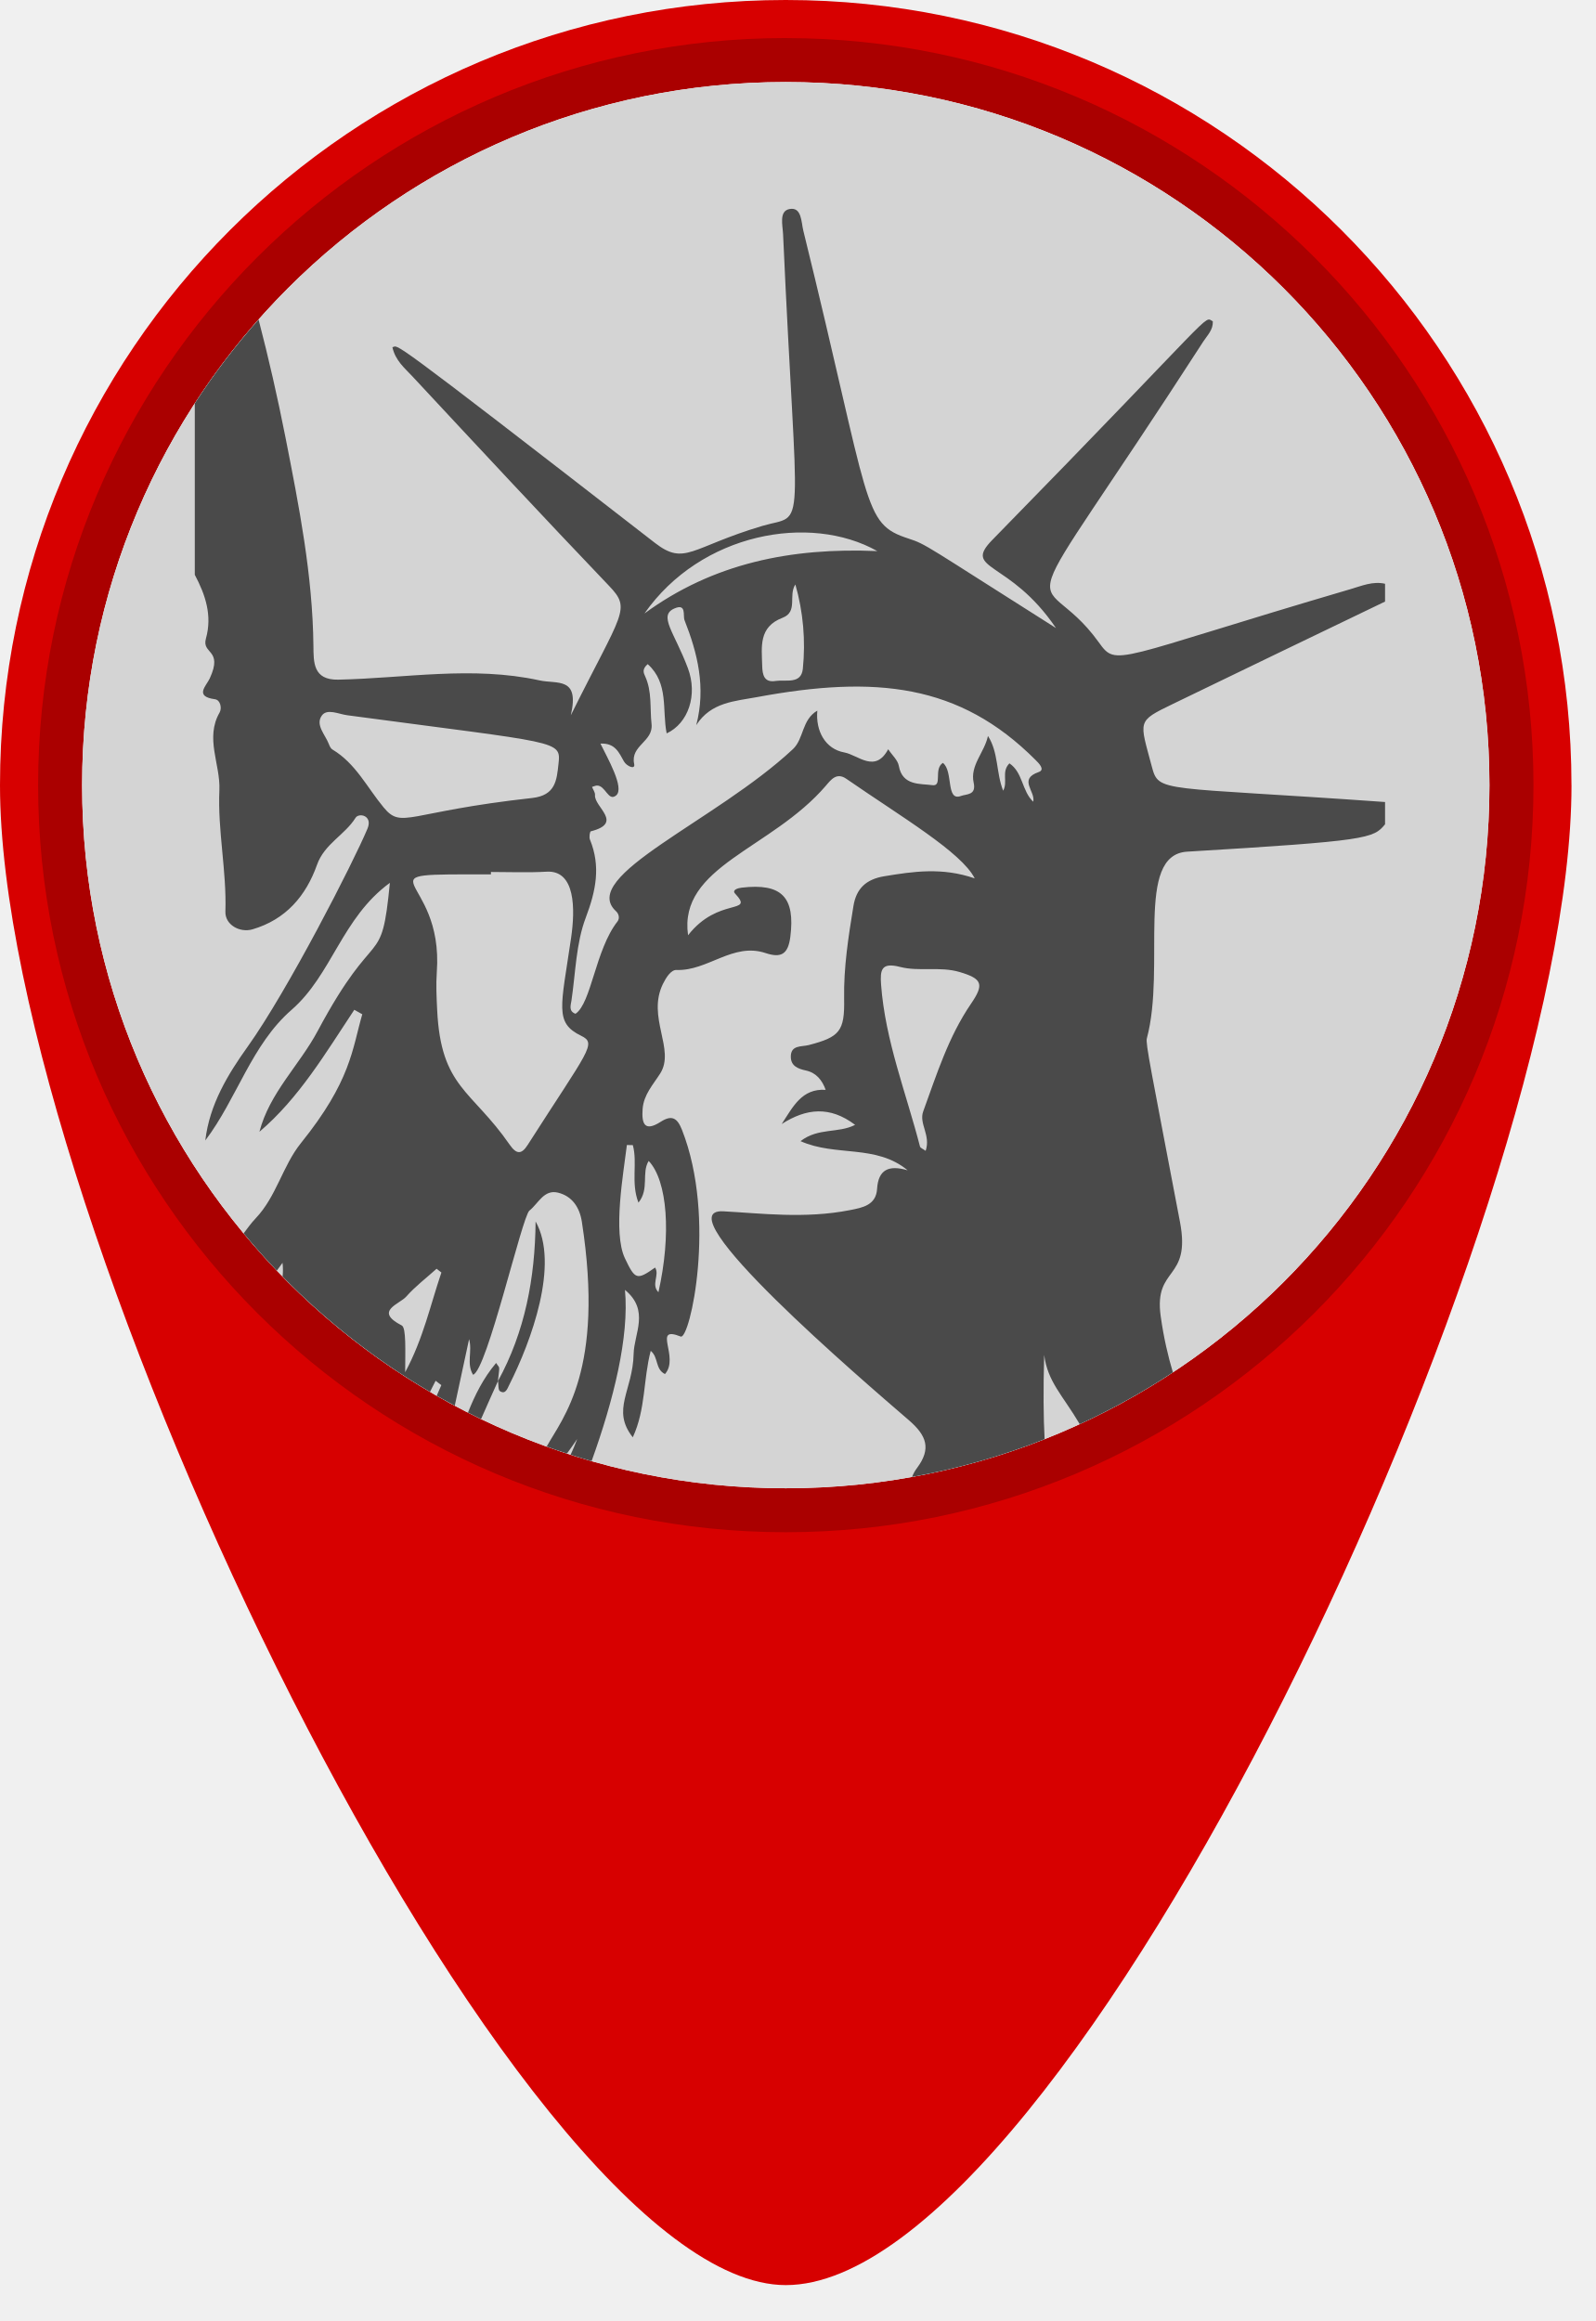
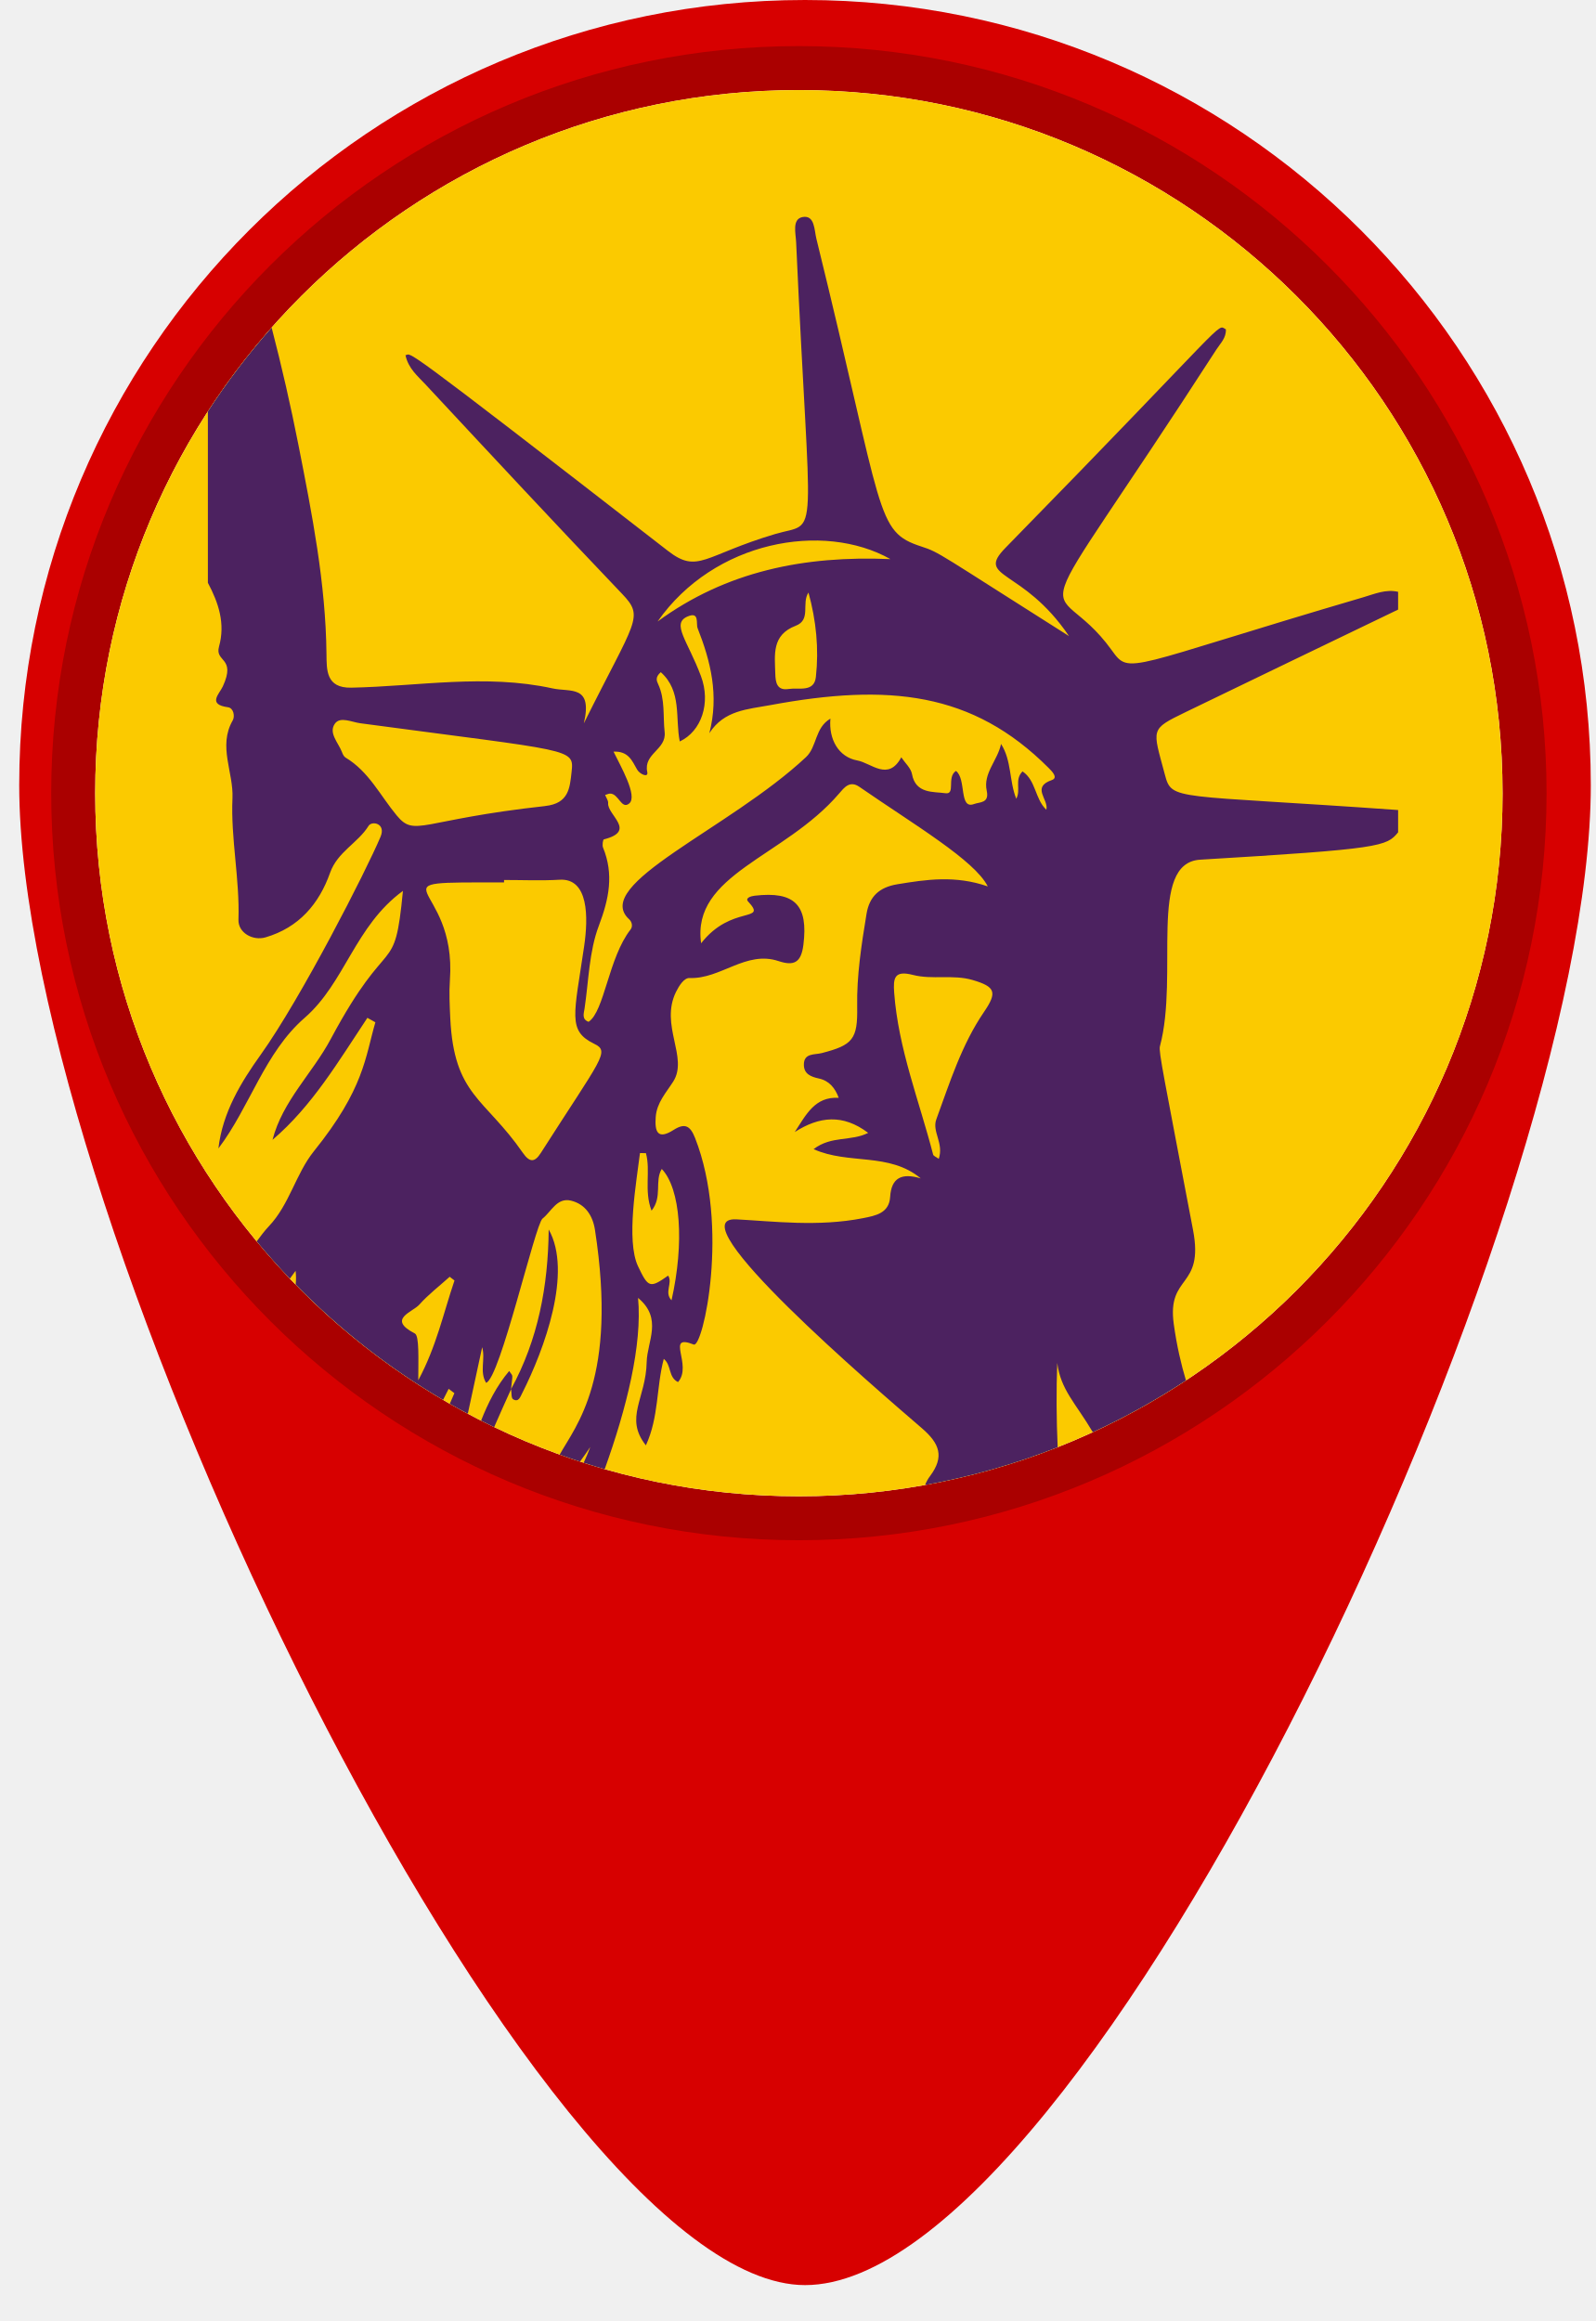
<svg xmlns="http://www.w3.org/2000/svg" width="44" height="64" fill="none">
-   <path d="M43.331 21.65c0 11.957-13.904 41.36-21.665 41.36C14.228 63.01 0 33.607 0 21.65S9.7 0 21.666 0C33.63 0 43.33 9.693 43.33 21.65z" fill="#D70000" />
-   <path d="M21.666 41.644c-11.033 0-20.008-8.97-20.008-19.994 0-11.025 8.976-19.994 20.008-19.994 11.034 0 20.009 8.969 20.009 19.994S32.7 41.644 21.666 41.644z" fill="#fff" />
-   <path d="M21.666 2.262c10.716 0 19.402 8.68 19.402 19.388 0 10.707-8.686 19.388-19.402 19.388-10.715 0-19.402-8.68-19.402-19.388 0-10.708 8.687-19.388 19.402-19.388zm0-1.213c-11.367 0-20.615 9.242-20.615 20.6 0 11.36 9.248 20.601 20.615 20.601 11.368 0 20.616-9.241 20.616-20.6 0-11.36-9.248-20.6-20.616-20.6z" fill="#A00" />
-   <path d="M41.068 21.65c0 10.707-8.687 19.388-19.402 19.388-10.716 0-19.402-8.68-19.402-19.388 0-10.708 8.686-19.388 19.402-19.388 10.715 0 19.402 8.68 19.402 19.388z" fill="#D4D4D4" />
-   <path d="M5.371 15.851v-4.727A19.478 19.478 0 017.13 8.812a55.63 55.63 0 01.739 3.237c.375 1.906.753 3.812.773 5.768.005.436-.014.938.684.924 1.848-.038 3.694-.386 5.549.02.49.108 1.113-.11.864.962 1.428-2.874 1.677-2.916 1.052-3.571-1.824-1.91-3.622-3.843-5.421-5.775-.211-.226-.47-.435-.55-.803.2-.022-.409-.536 7.237 5.395.83.643.992.12 2.955-.465 1.247-.371.965.534.58-8.041-.01-.248-.122-.649.183-.7.332-.058.316.36.375.598 1.884 7.654 1.61 8.07 2.901 8.49.502.163.458.186 4.065 2.467-1.278-1.888-2.591-1.576-1.755-2.43 6.305-6.442 5.81-6.17 6.08-6.027.01.237-.151.384-.259.551-5.594 8.66-4.592 5.928-2.887 8.297.506.704.378.465 6.936-1.462.31-.09.62-.228.959-.15v.491c-1.952.941-3.905 1.878-5.855 2.825-1.003.486-.913.451-.577 1.721.197.744.216.538 6.432.981v.614c-.32.392-.468.456-5.455.755-1.455.086-.58 3.158-1.113 5.148-.039.144.11.838.914 5.065.309 1.629-.723 1.21-.533 2.591.084.604.206 1.116.337 1.554a19.42 19.42 0 01-2.568 1.428c-.478-.807-.885-1.166-.981-1.91-.027.982-.02 1.74.012 2.324-1.167.462-2.39.813-3.655 1.042a.999.999 0 01.139-.25c.393-.527.266-.89-.227-1.315-1.294-1.115-6.82-5.85-5.114-5.76 1.024.054 2.25.212 3.49-.033.346-.068.72-.134.748-.587.033-.525.316-.667.844-.51-.876-.726-1.985-.37-2.955-.805.492-.378 1.036-.209 1.505-.449-.697-.526-1.346-.457-2.024-.023.314-.48.554-.982 1.212-.943-.098-.27-.263-.473-.547-.533-.22-.048-.41-.125-.414-.373-.005-.336.292-.276.494-.328.854-.222.993-.381.976-1.276-.015-.865.118-1.712.257-2.56.079-.481.349-.736.85-.819.8-.132 1.595-.252 2.494.059-.366-.723-2.023-1.696-3.54-2.746-.267-.185-.422.023-.564.19-1.507 1.757-4.071 2.22-3.8 4.124.836-1.072 1.846-.558 1.296-1.15-.09-.097.073-.15.177-.162 1.115-.132 1.483.265 1.347 1.353-.062.492-.261.59-.683.45-.901-.301-1.596.5-2.456.466-.152-.006-.289.212-.373.383-.454.923.348 1.804-.077 2.473-.197.309-.454.582-.484.976-.03.403.049.642.496.356.307-.196.457-.114.589.22.965 2.45.216 5.8-.035 5.7-.8-.317-.021.567-.434 1.035-.275-.137-.173-.463-.393-.64-.208.79-.134 1.603-.494 2.384-.603-.763.002-1.284.023-2.3.011-.558.451-1.197-.239-1.765.121 1.293-.315 3.043-.92 4.721a19.196 19.196 0 01-.578-.176c.063-.14.125-.283.182-.434-.102.148-.194.281-.283.401a18.757 18.757 0 01-.56-.192c.44-.793 1.604-2.108.971-6.196-.06-.395-.266-.71-.66-.806-.388-.094-.542.303-.786.495-.204.161-1.171 4.417-1.555 4.527-.188-.31-.013-.649-.109-.981l-.395 1.834a24.1 24.1 0 01-.498-.274l.128-.293-.158-.12-.154.305a19.484 19.484 0 01-4.065-3.18 1.69 1.69 0 00-.002-.378l-.157.216a19.532 19.532 0 01-.915-1.029c.107-.141.211-.287.332-.414.573-.602.744-1.448 1.246-2.072 1.385-1.72 1.412-2.585 1.693-3.554l-.22-.124c-.79 1.19-1.52 2.432-2.616 3.364.28-1.076 1.101-1.832 1.607-2.78 1.627-3.046 1.753-1.621 1.99-4.084-1.325.967-1.597 2.532-2.711 3.502-1.106.962-1.505 2.448-2.378 3.601.116-.995.626-1.828 1.168-2.586 1.109-1.553 2.909-5.071 3.303-6.01.155-.368-.238-.446-.329-.3-.298.476-.856.715-1.062 1.295-.303.854-.857 1.51-1.78 1.78-.352.102-.758-.128-.746-.488.036-1.125-.216-2.24-.166-3.349.032-.716-.403-1.433.007-2.144.065-.113.026-.343-.13-.364-.575-.078-.24-.365-.142-.575.374-.812-.228-.662-.106-1.099.178-.635-.013-1.204-.306-1.756zm7.532 23.1c.192-.483.424-.95.776-1.368.11.172.1.034.049.504l.003-.006c-.157.349-.314.698-.467 1.049a19.48 19.48 0 01-.36-.179zm13.094-17.915c.295.222.075 1.072.5.912.154-.057.426-.016.35-.365-.106-.48.299-.835.394-1.29.295.46.221 1.013.419 1.51.137-.247-.058-.521.173-.754.373.25.341.762.656 1.058.07-.286-.423-.62.15-.818.189-.066 0-.248-.09-.337-2.093-2.097-4.41-2.336-7.675-1.73-.615.115-1.27.138-1.676.773.27-1.043.037-1.98-.324-2.895-.048-.123.061-.468-.276-.323-.457.196-.001.659.369 1.647.276.737.014 1.519-.585 1.799-.13-.64.065-1.383-.523-1.91-.163.14-.112.244-.072.332.196.424.129.877.178 1.319.055.489-.59.589-.479 1.102.037.171-.207.06-.28-.067-.137-.237-.236-.514-.65-.495.186.386.677 1.228.432 1.43-.217.18-.293-.283-.532-.273-.037.002-.073.02-.132.038.03.077.088.153.082.223-.028.332.8.769-.115 1.001-.028.007-.051.161-.025.226.303.74.166 1.412-.115 2.155-.27.712-.28 1.522-.395 2.29-.019.126-.082.29.112.36.438-.29.546-1.763 1.157-2.544.068-.088.039-.212-.039-.283-1.052-.961 2.754-2.484 4.877-4.47.307-.289.24-.81.673-1.062-.051.565.223 1.059.744 1.153.382.07.848.585 1.21-.088.106.16.266.299.294.462.099.552.6.482.918.528.298.044.03-.438.295-.614zm-12.46 3.008v.066c-3.86 0-1.29-.077-1.493 2.697-.025.346-.007.696.01 1.043.103 2.145.95 2.196 2 3.715.19.273.328.269.496.005 1.676-2.623 1.919-2.794 1.472-3.01-.738-.36-.555-.787-.276-2.692.116-.793.126-1.879-.675-1.832-.51.03-1.022.008-1.534.008zm1.136-2.04c.647-.072.677-.492.726-.938.072-.665.05-.556-5.827-1.344-.234-.031-.553-.193-.698.009-.186.257.095.527.193.785.022.056.052.125.1.152.641.382.957 1.05 1.411 1.596.507.61.634.122 4.095-.26zm10.85 9.729c.147-.433-.192-.748-.067-1.088.371-1.018.696-2.058 1.316-2.965.37-.541.313-.692-.312-.877-.543-.161-1.114-.005-1.644-.141-.516-.133-.552.081-.522.489.115 1.547.69 2.982 1.073 4.464.011.04.083.065.155.118zm-8.074-.157l-.164-.003c-.092.765-.392 2.412-.054 3.124.28.588.327.612.832.255.132.205-.12.466.092.68.358-1.588.25-3.073-.269-3.62-.205.333.025.77-.282 1.15-.215-.557-.02-1.094-.155-1.586zm.321-14.66c1.889-1.383 4.04-1.823 6.42-1.72-1.859-1.046-4.865-.503-6.42 1.72zm4.16-.798c-.2.301.08.75-.351.916-.666.254-.577.796-.563 1.323.006.248.05.471.368.42.278-.043.704.1.752-.33a6.18 6.18 0 00-.205-2.33zm-9.76 18.97a28.864 28.864 0 00-.132-.103c-.281.253-.587.485-.836.767-.188.213-.9.398-.124.797.126.065.094.696.094 1.289.502-.934.696-1.862.999-2.75zm1.562 2.993c.016.097-.001.247.054.28.153.095.201-.067.252-.167.615-1.217 1.392-3.34.73-4.513-.015 1.558-.29 3.038-1.04 4.406l.004-.006z" fill="#4A4A4A" />
+   <path d="M43.863 21.65c0 11.957-13.905 41.36-21.666 41.36C14.759 63.01.53 33.608.53 21.65S10.231 0 22.197 0c11.966 0 21.666 9.693 21.666 21.65z" fill="#D70000" />
+   <path d="M22.028 41.865c-11.033 0-20.008-8.968-20.008-19.994 0-11.024 8.975-19.993 20.008-19.993s20.008 8.969 20.008 19.993c0 11.026-8.975 19.994-20.008 19.994z" fill="#fff" />
+   <path d="M22.027 2.484c10.716 0 19.403 8.68 19.403 19.388 0 10.707-8.687 19.387-19.402 19.387-10.716 0-19.403-8.68-19.403-19.387 0-10.708 8.687-19.388 19.402-19.388zm0-1.213c-11.367 0-20.615 9.241-20.615 20.6 0 11.36 9.248 20.6 20.616 20.6 11.367 0 20.615-9.24 20.615-20.6 0-11.359-9.248-20.6-20.616-20.6z" fill="#A00" />
+   <path d="M41.43 21.872c0 10.707-8.687 19.387-19.403 19.387-10.715 0-19.402-8.68-19.402-19.387 0-10.708 8.687-19.388 19.402-19.388 10.716 0 19.402 8.68 19.402 19.388z" fill="#FBCA00" />
+   <path d="M5.732 16.073v-4.727A19.523 19.523 0 017.49 9.034c.278 1.072.525 2.15.739 3.236.375 1.907.753 3.812.773 5.769.005.435-.014.937.684.923 1.848-.037 3.695-.386 5.549.02.49.108 1.113-.109.864.963 1.428-2.875 1.678-2.917 1.052-3.572-1.823-1.91-3.622-3.843-5.421-5.775-.21-.226-.47-.434-.55-.803.2-.022-.409-.536 7.237 5.395.83.644.992.12 2.955-.464 1.247-.372.965.534.58-8.042-.01-.248-.121-.649.183-.7.332-.057.316.36.375.598 1.884 7.655 1.61 8.07 2.901 8.49.502.163.458.186 4.065 2.468-1.278-1.888-2.591-1.576-1.755-2.431 6.305-6.442 5.81-6.17 6.08-6.027.011.238-.151.384-.259.552-5.594 8.66-4.592 5.927-2.887 8.297.506.704.378.464 6.936-1.462.31-.091.62-.229.959-.15v.49c-1.952.942-3.905 1.879-5.855 2.825-1.003.487-.913.452-.577 1.722.197.743.216.537 6.432.98v.615c-.319.39-.467.456-5.455.754-1.455.087-.58 3.158-1.113 5.148-.039.145.111.839.914 5.066.309 1.628-.723 1.209-.532 2.59.083.604.205 1.116.336 1.555a19.394 19.394 0 01-2.568 1.427c-.478-.807-.885-1.166-.981-1.91a28.79 28.79 0 00.012 2.325c-1.167.461-2.39.813-3.655 1.042a.995.995 0 01.139-.25c.393-.528.266-.89-.227-1.315-1.294-1.115-6.82-5.85-5.114-5.76 1.024.053 2.25.211 3.49-.033.346-.069.72-.135.748-.587.033-.526.316-.668.844-.51-.877-.727-1.985-.37-2.955-.806.492-.378 1.036-.208 1.505-.449-.697-.525-1.346-.457-2.024-.023.314-.48.554-.982 1.212-.943-.098-.269-.263-.472-.547-.533-.22-.048-.41-.124-.414-.373-.005-.336.292-.276.494-.328.854-.221.992-.38.976-1.275-.015-.866.118-1.713.257-2.56.079-.482.35-.737.85-.82.801-.132 1.595-.252 2.494.059-.366-.723-2.023-1.696-3.54-2.745-.267-.186-.421.023-.564.189-1.507 1.757-4.07 2.22-3.8 4.124.836-1.072 1.846-.558 1.297-1.15-.09-.097.072-.149.176-.161 1.116-.132 1.483.264 1.347 1.353-.061.492-.26.59-.683.45-.9-.302-1.596.5-2.456.466-.151-.006-.288.211-.373.382-.454.923.348 1.804-.077 2.473-.197.309-.454.582-.483.977-.03.402.048.642.495.356.307-.196.457-.115.589.22.965 2.45.217 5.798-.035 5.699-.8-.317-.021.567-.434 1.035-.275-.136-.173-.463-.393-.64-.208.79-.133 1.603-.493 2.385-.603-.764.002-1.285.022-2.3.012-.56.451-1.197-.238-1.766.12 1.293-.316 3.043-.92 4.722a18.916 18.916 0 01-.579-.177c.064-.139.126-.283.182-.434a14.18 14.18 0 01-.283.402 19.153 19.153 0 01-.56-.193c.44-.793 1.604-2.108.972-6.196-.061-.395-.267-.71-.66-.806-.388-.094-.543.303-.786.495-.205.161-1.172 4.417-1.556 4.528-.188-.31-.013-.65-.108-.982l-.396 1.834c-.167-.09-.333-.18-.497-.274l.127-.292-.158-.12-.154.304a19.473 19.473 0 01-4.064-3.18 1.689 1.689 0 00-.003-.378l-.157.216a19.562 19.562 0 01-.915-1.028c.107-.142.212-.287.333-.414.572-.602.743-1.449 1.245-2.073 1.385-1.72 1.412-2.584 1.694-3.554l-.22-.123c-.791 1.189-1.52 2.431-2.616 3.364.279-1.077 1.1-1.833 1.606-2.78 1.628-3.046 1.754-1.622 1.99-4.084-1.325.967-1.596 2.531-2.71 3.5-1.107.963-1.505 2.449-2.378 3.602.115-.995.625-1.828 1.167-2.586 1.11-1.553 2.909-5.07 3.304-6.01.155-.368-.238-.446-.33-.3-.297.477-.856.715-1.062 1.295-.302.854-.857 1.51-1.78 1.78-.351.102-.758-.127-.746-.488.037-1.124-.215-2.24-.165-3.349.032-.716-.403-1.432.006-2.144.066-.113.026-.343-.13-.364-.574-.078-.239-.365-.142-.575.374-.811-.227-.662-.105-1.098.178-.636-.013-1.205-.306-1.757zm7.533 23.1c.191-.484.423-.951.775-1.369.11.173.1.034.05.505l.003-.007c-.158.35-.315.699-.468 1.05a19.485 19.485 0 01-.36-.18zm13.093-17.916c.295.223.075 1.073.501.913.153-.058.425-.017.348-.366-.105-.48.3-.834.395-1.29.295.461.221 1.014.419 1.511.137-.247-.058-.521.173-.754.373.25.341.762.657 1.057.07-.286-.424-.619.15-.818.188-.065-.001-.247-.09-.337-2.094-2.096-4.41-2.335-7.676-1.729-.615.115-1.27.137-1.676.773.27-1.044.037-1.98-.324-2.895-.049-.124.061-.468-.276-.323-.457.196-.001.659.369 1.646.276.738.014 1.52-.585 1.8-.13-.642.065-1.384-.523-1.91-.163.14-.112.244-.072.331.196.425.129.878.178 1.319.055.49-.59.59-.479 1.103.037.17-.207.06-.28-.068-.137-.237-.236-.513-.65-.494.186.386.677 1.227.432 1.43-.217.179-.293-.284-.533-.273-.036.002-.072.02-.131.038.03.077.088.152.083.222-.029.332.799.77-.117 1.002-.027.007-.05.16-.024.225.303.74.166 1.413-.115 2.156-.27.711-.28 1.521-.395 2.29-.019.125-.082.29.112.36.438-.29.547-1.764 1.157-2.545.068-.087.039-.212-.039-.283-1.052-.96 2.754-2.484 4.876-4.47.309-.288.241-.81.674-1.062-.051.566.223 1.06.744 1.154.382.069.849.585 1.21-.088.106.159.266.299.295.461.098.552.599.482.918.529.297.044.029-.438.294-.614zm-12.46 3.008v.067c-3.86 0-1.29-.077-1.493 2.697-.025.345-.006.695.01 1.043.103 2.144.95 2.196 2 3.715.19.273.328.269.497.005 1.675-2.624 1.918-2.794 1.472-3.01-.74-.36-.556-.787-.277-2.693.116-.792.126-1.878-.675-1.831-.51.03-1.022.007-1.534.007zm1.136-2.04c.647-.071.677-.491.726-.937.072-.666.05-.557-5.827-1.345-.234-.031-.553-.193-.698.01-.185.257.095.526.194.785.02.056.052.124.099.152.641.382.957 1.05 1.411 1.596.508.61.634.121 4.095-.26zm10.85 9.73c.147-.434-.192-.748-.067-1.09.372-1.016.696-2.056 1.316-2.963.37-.542.313-.693-.312-.878-.543-.16-1.114-.004-1.644-.14-.516-.134-.552.08-.522.488.115 1.547.69 2.983 1.074 4.464.01.04.082.065.155.118zm-8.074-.158l-.164-.002c-.092.764-.391 2.412-.053 3.123.28.589.327.613.83.256.133.204-.118.465.093.68.358-1.589.25-3.074-.269-3.621-.205.334.025.771-.282 1.15-.214-.556-.02-1.094-.155-1.586zm.322-14.66c1.888-1.383 4.04-1.822 6.42-1.72-1.86-1.045-4.866-.502-6.42 1.72zm4.16-.798c-.2.301.08.751-.352.916-.666.255-.577.796-.563 1.323.006.248.05.471.369.42.277-.043.703.1.75-.33.087-.78.008-1.56-.204-2.329zm-9.76 18.97a42.537 42.537 0 01-.133-.103c-.28.254-.586.486-.836.767-.189.213-.9.398-.124.797.125.065.094.697.094 1.29.502-.934.696-1.863.999-2.752zm1.56 2.993c.017.097 0 .248.055.281.153.094.2-.068.252-.168.615-1.216 1.392-3.34.73-4.513-.015 1.558-.29 3.038-1.04 4.406l.004-.006z" fill="#4C2260" />
</svg>
